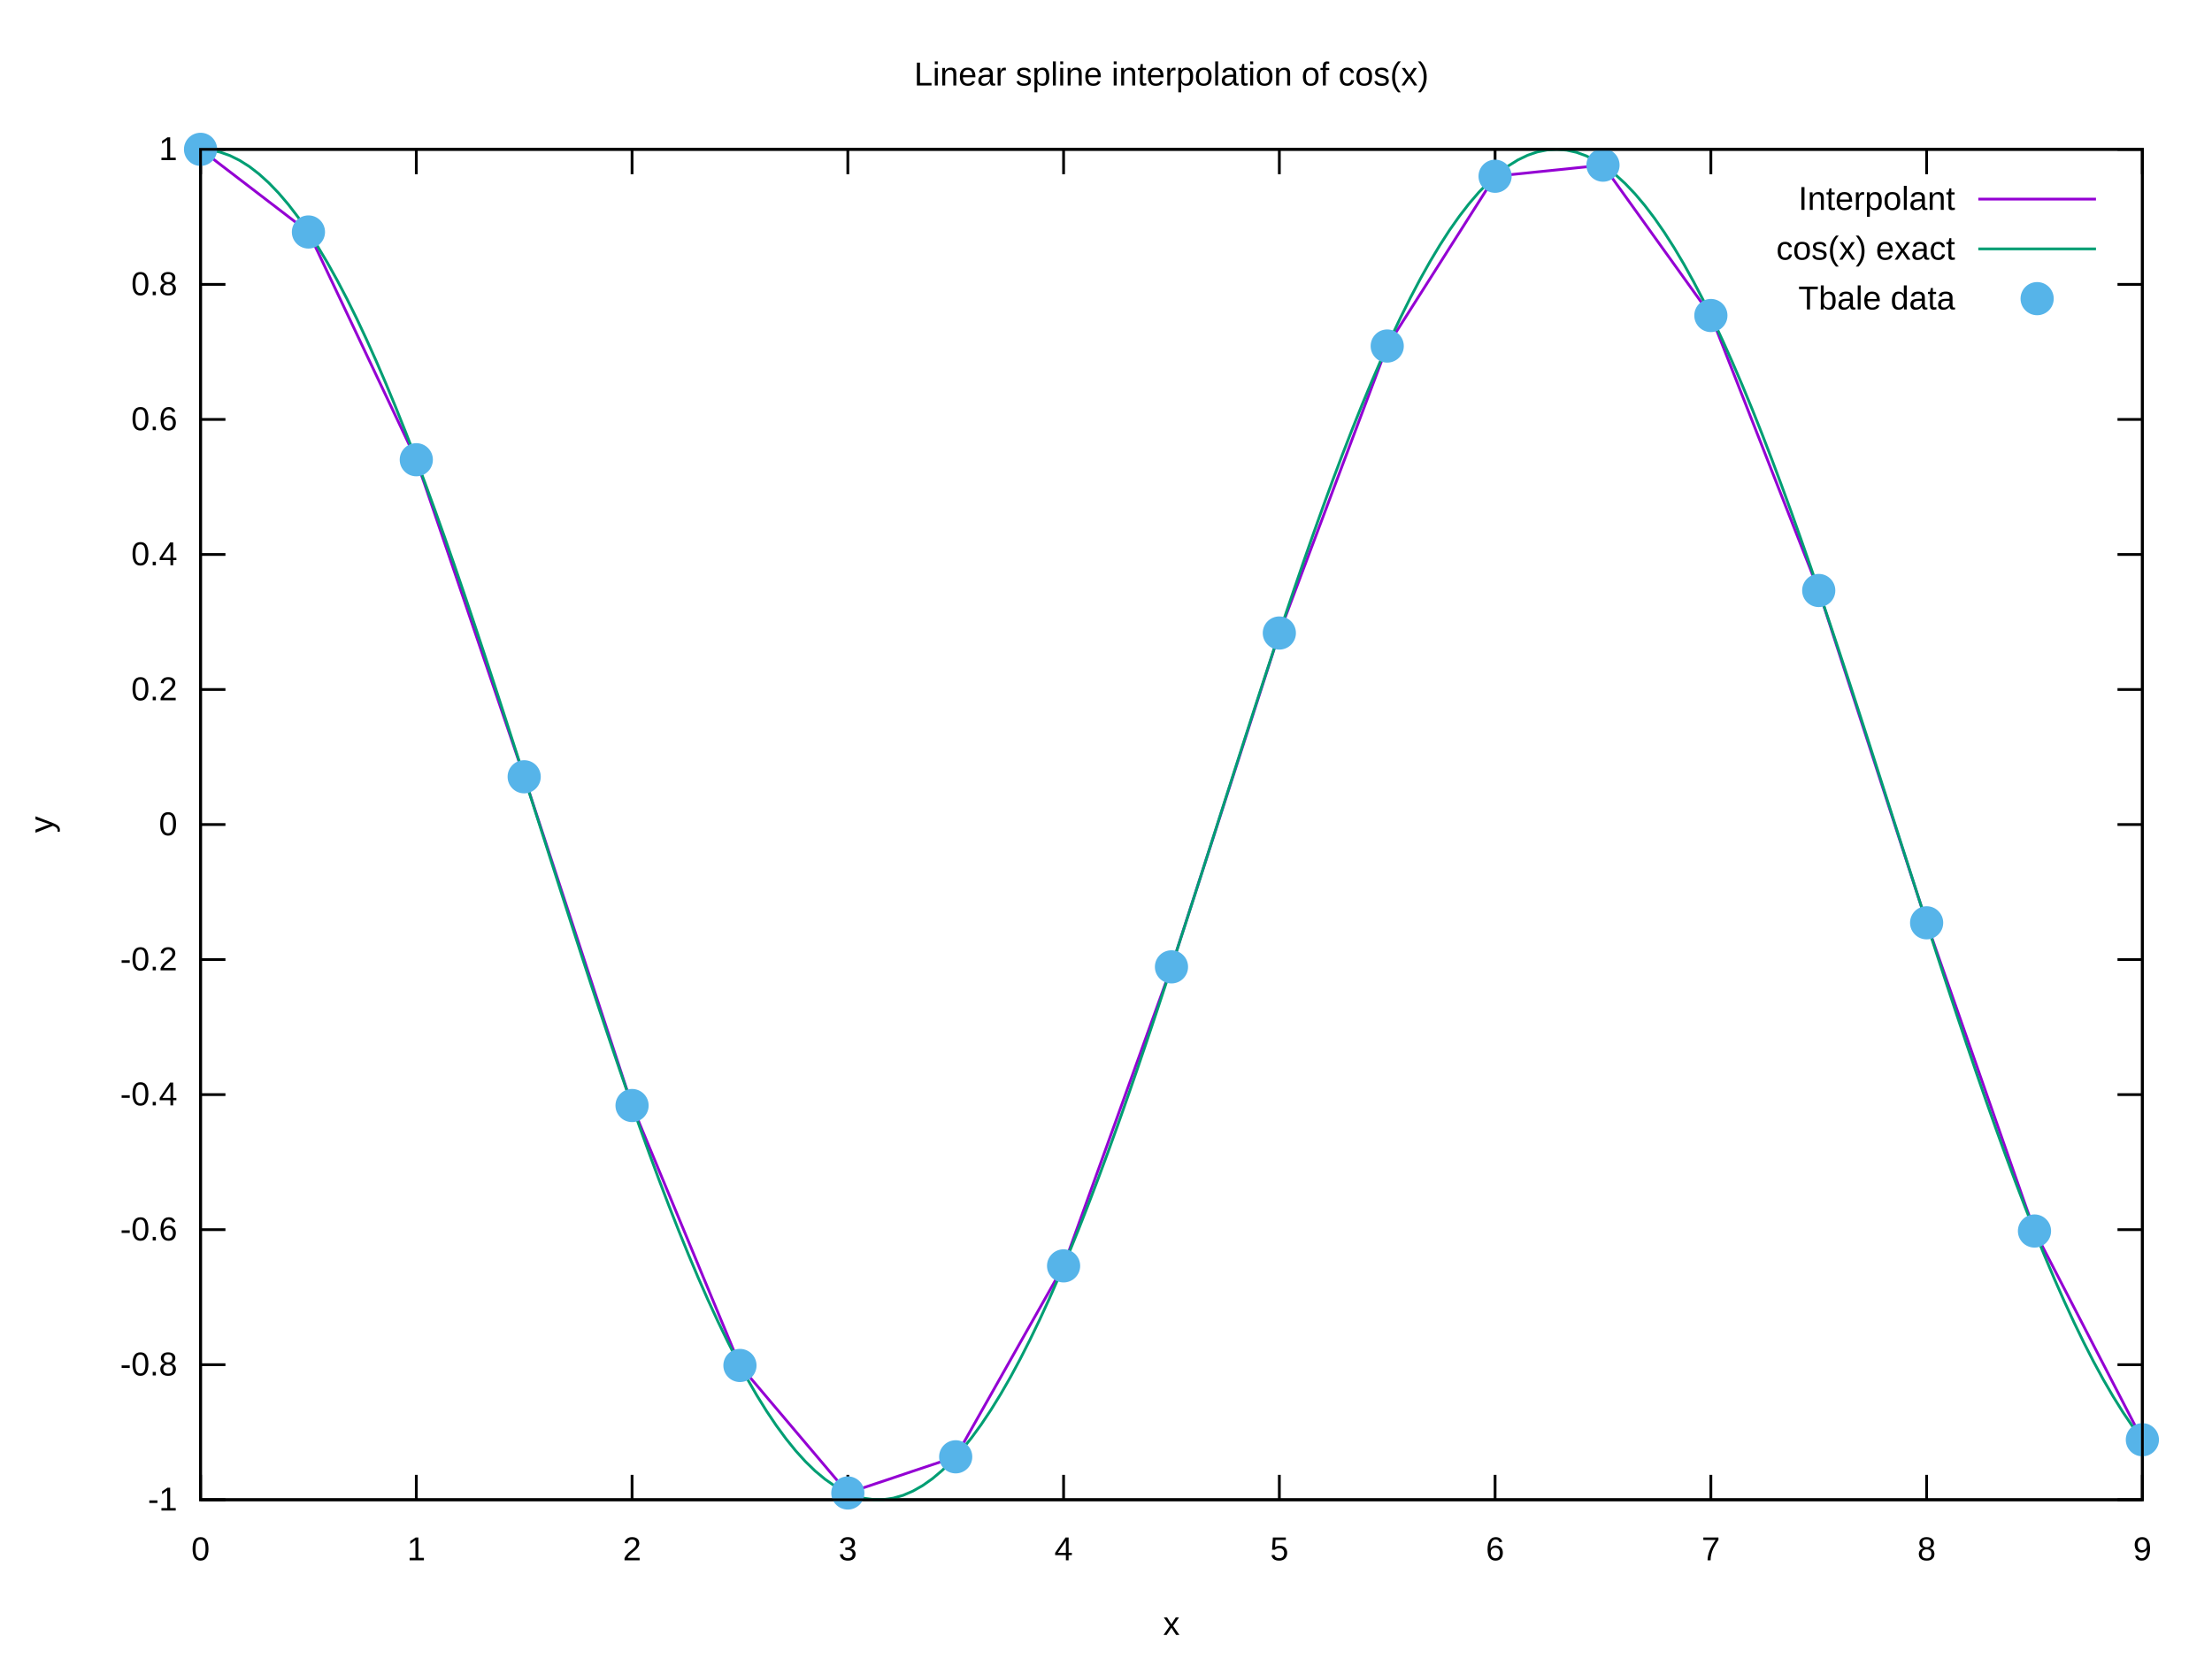
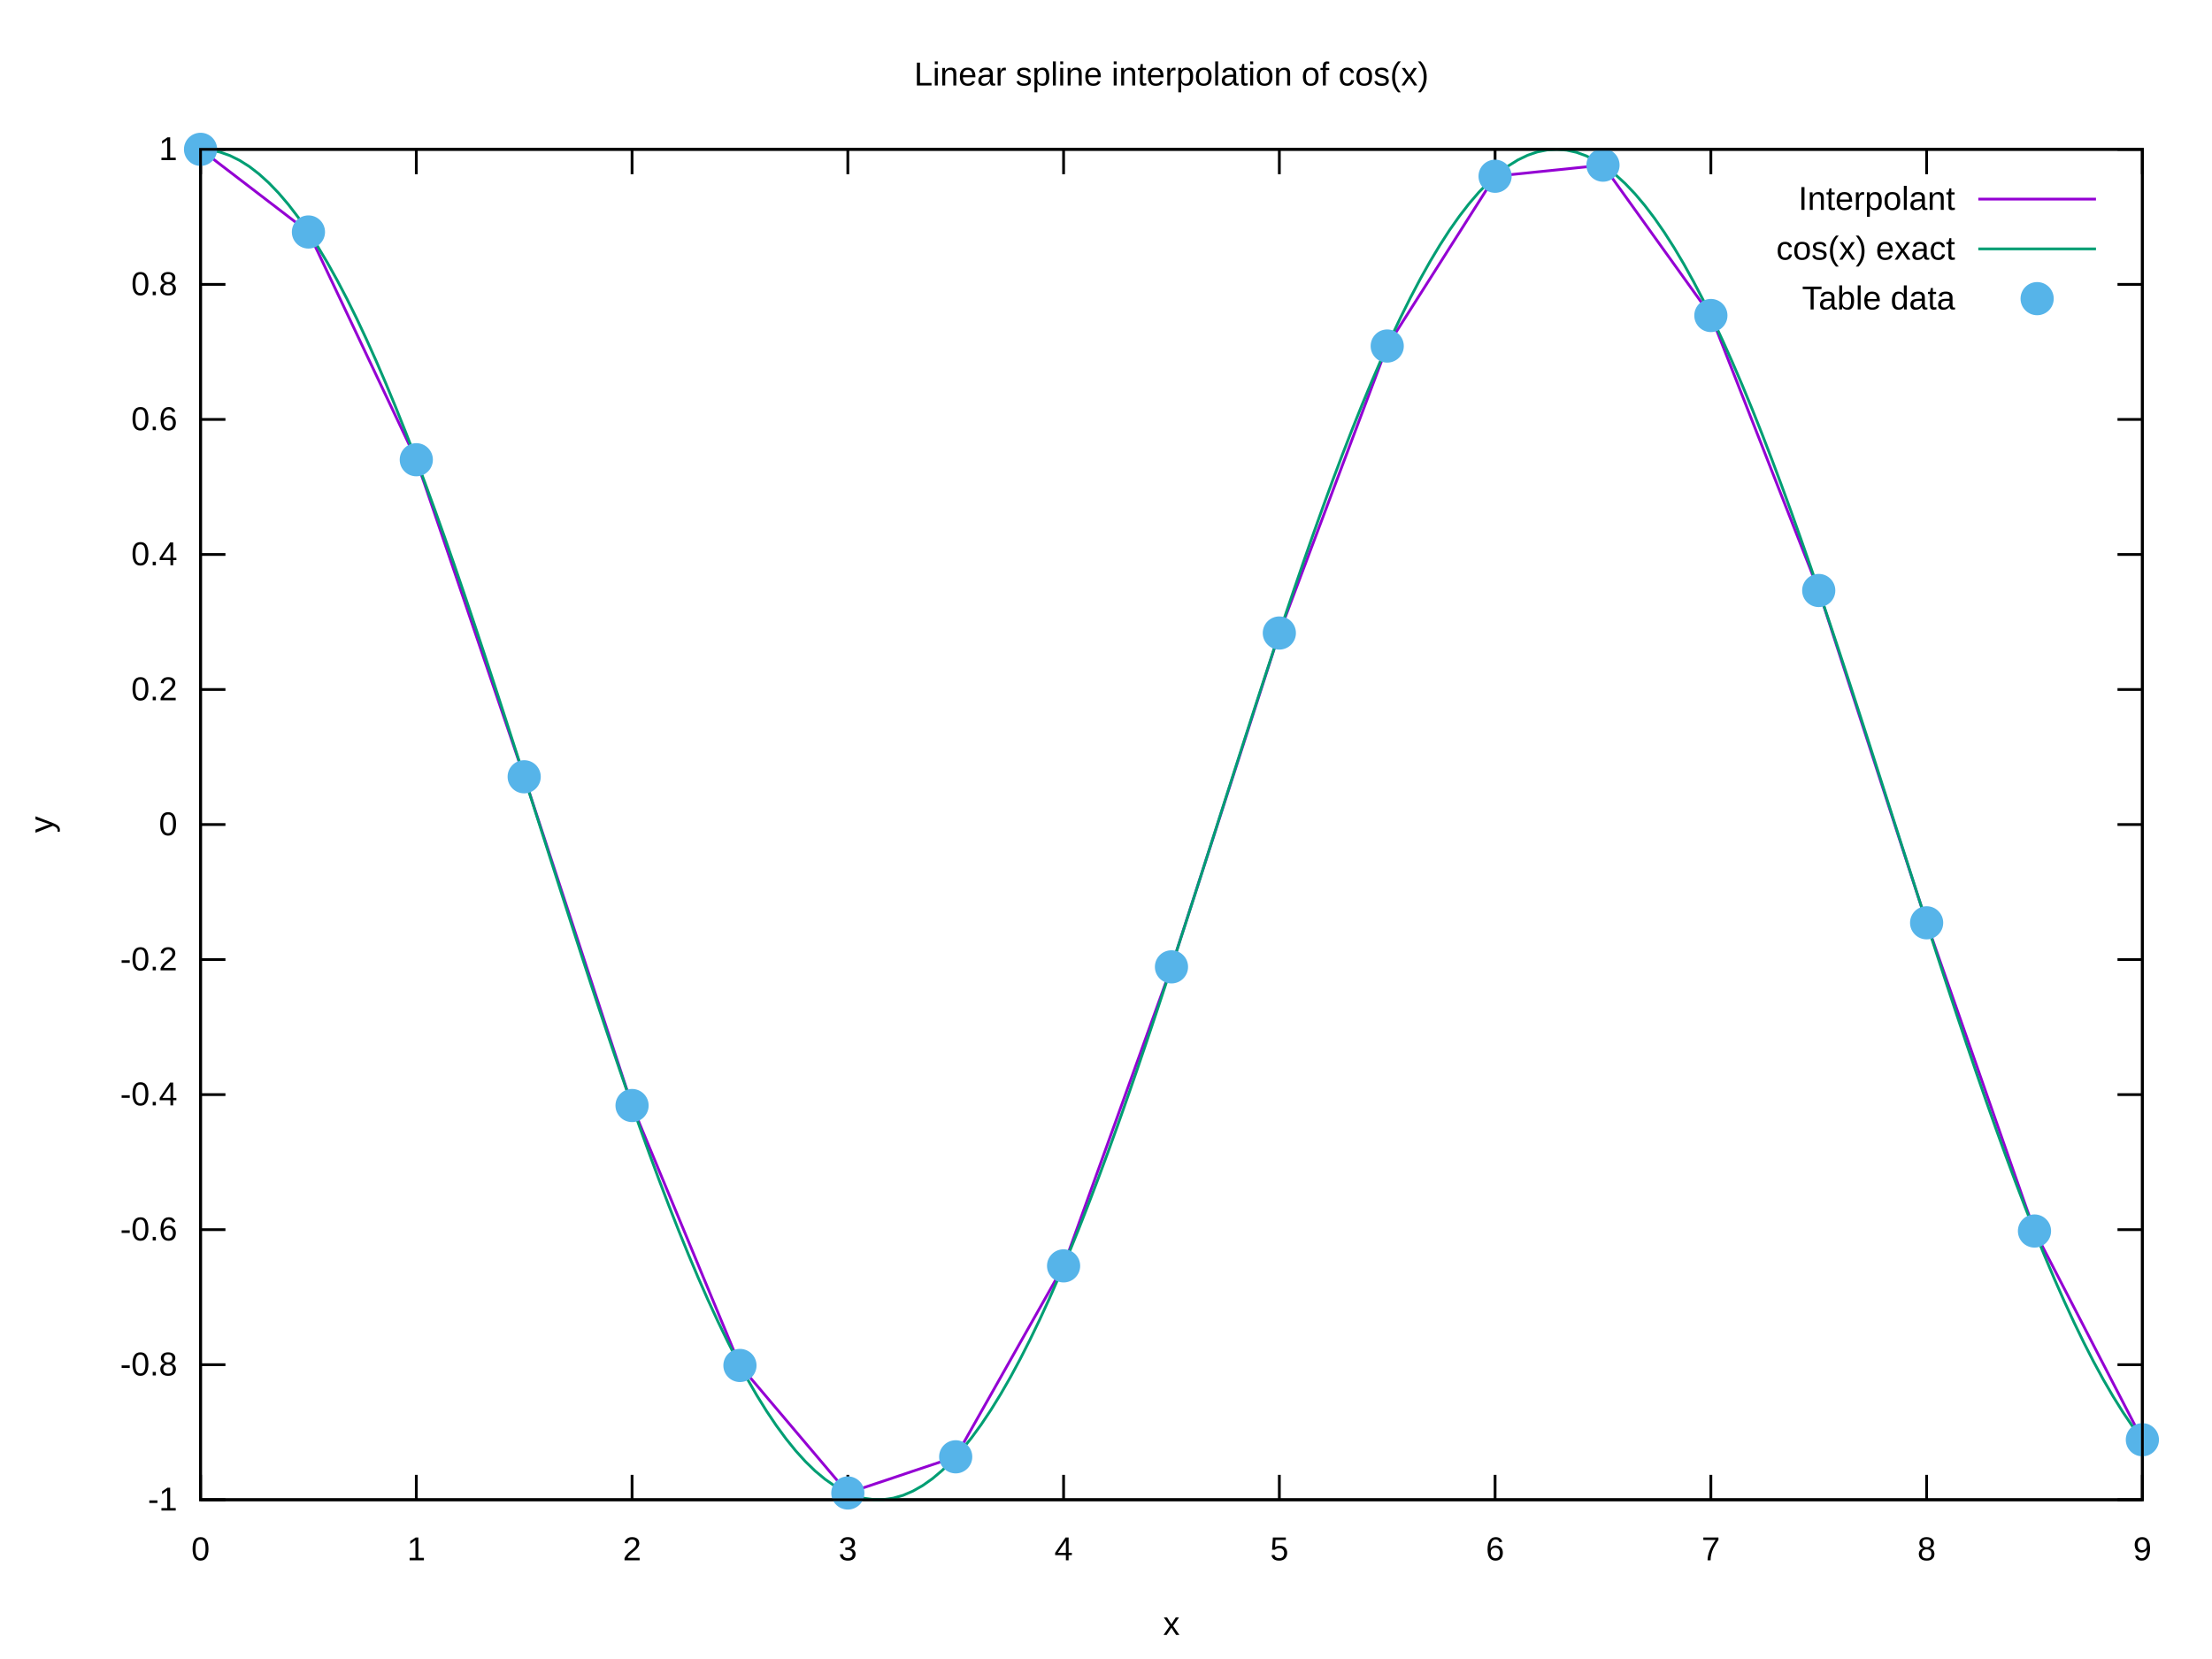
<svg xmlns="http://www.w3.org/2000/svg" xmlns:xlink="http://www.w3.org/1999/xlink" width="800" height="600" viewBox="0 0 800 600">
  <g id="gnuplot_canvas">
    <rect x="0" y="0" width="800" height="600" fill="#ffffff" />
    <defs>
      <circle id="gpDot" r="0.5" stroke-width="0.5" stroke="currentColor" />
      <path id="gpPt0" stroke-width="0.222" stroke="currentColor" d="M-1,0 h2 M0,-1 v2" />
      <path id="gpPt1" stroke-width="0.222" stroke="currentColor" d="M-1,-1 L1,1 M1,-1 L-1,1" />
      <path id="gpPt2" stroke-width="0.222" stroke="currentColor" d="M-1,0 L1,0 M0,-1 L0,1 M-1,-1 L1,1 M-1,1 L1,-1" />
      <rect id="gpPt3" stroke-width="0.222" stroke="currentColor" x="-1" y="-1" width="2" height="2" />
      <rect id="gpPt4" stroke-width="0.222" stroke="currentColor" fill="currentColor" x="-1" y="-1" width="2" height="2" />
      <circle id="gpPt5" stroke-width="0.222" stroke="currentColor" cx="0" cy="0" r="1" />
      <use xlink:href="#gpPt5" id="gpPt6" fill="currentColor" stroke="none" />
      <path id="gpPt7" stroke-width="0.222" stroke="currentColor" d="M0,-1.33 L-1.33,0.67 L1.33,0.67 z" />
      <use xlink:href="#gpPt7" id="gpPt8" fill="currentColor" stroke="none" />
      <use xlink:href="#gpPt7" id="gpPt9" stroke="currentColor" transform="rotate(180)" />
      <use xlink:href="#gpPt9" id="gpPt10" fill="currentColor" stroke="none" />
      <use xlink:href="#gpPt3" id="gpPt11" stroke="currentColor" transform="rotate(45)" />
      <use xlink:href="#gpPt11" id="gpPt12" fill="currentColor" stroke="none" />
      <path id="gpPt13" stroke-width="0.222" stroke="currentColor" d="M0,1.330 L1.265,0.411 L0.782,-1.067 L-0.782,-1.076 L-1.265,0.411 z" />
      <use xlink:href="#gpPt13" id="gpPt14" fill="currentColor" stroke="none" />
      <filter id="textbox" filterUnits="objectBoundingBox" x="0" y="0" height="1" width="1">
        <feFlood flood-color="#FFFFFF" flood-opacity="1" result="bgnd" />
        <feComposite in="SourceGraphic" in2="bgnd" operator="atop" />
      </filter>
      <filter id="greybox" filterUnits="objectBoundingBox" x="0" y="0" height="1" width="1">
        <feFlood flood-color="lightgrey" flood-opacity="1" result="grey" />
        <feComposite in="SourceGraphic" in2="grey" operator="atop" />
      </filter>
    </defs>
    <g fill="none" color="#FFFFFF" stroke="currentColor" stroke-width="1.00" stroke-linecap="butt" stroke-linejoin="miter">
</g>
    <g fill="none" color="black" stroke="currentColor" stroke-width="1.00" stroke-linecap="butt" stroke-linejoin="miter">
      <path stroke="black" d="M72.53,542.40 L81.53,542.40 M774.82,542.40 L765.82,542.40  " />
      <g transform="translate(64.14,546.30)" stroke="none" fill="black" font-family="Arial" font-size="12.00" text-anchor="end">
        <text>
          <tspan font-family="Arial">-1</tspan>
        </text>
      </g>
    </g>
    <g fill="none" color="black" stroke="currentColor" stroke-width="1.00" stroke-linecap="butt" stroke-linejoin="miter">
      <path stroke="black" d="M72.53,493.56 L81.53,493.56 M774.82,493.56 L765.82,493.56  " />
      <g transform="translate(64.14,497.46)" stroke="none" fill="black" font-family="Arial" font-size="12.00" text-anchor="end">
        <text>
          <tspan font-family="Arial">-0.8</tspan>
        </text>
      </g>
    </g>
    <g fill="none" color="black" stroke="currentColor" stroke-width="1.00" stroke-linecap="butt" stroke-linejoin="miter">
      <path stroke="black" d="M72.53,444.72 L81.53,444.72 M774.82,444.72 L765.82,444.72  " />
      <g transform="translate(64.14,448.62)" stroke="none" fill="black" font-family="Arial" font-size="12.00" text-anchor="end">
        <text>
          <tspan font-family="Arial">-0.6</tspan>
        </text>
      </g>
    </g>
    <g fill="none" color="black" stroke="currentColor" stroke-width="1.00" stroke-linecap="butt" stroke-linejoin="miter">
      <path stroke="black" d="M72.53,395.88 L81.53,395.88 M774.82,395.88 L765.82,395.88  " />
      <g transform="translate(64.14,399.78)" stroke="none" fill="black" font-family="Arial" font-size="12.00" text-anchor="end">
        <text>
          <tspan font-family="Arial">-0.4</tspan>
        </text>
      </g>
    </g>
    <g fill="none" color="black" stroke="currentColor" stroke-width="1.00" stroke-linecap="butt" stroke-linejoin="miter">
      <path stroke="black" d="M72.53,347.04 L81.53,347.04 M774.82,347.04 L765.82,347.04  " />
      <g transform="translate(64.14,350.94)" stroke="none" fill="black" font-family="Arial" font-size="12.00" text-anchor="end">
        <text>
          <tspan font-family="Arial">-0.2</tspan>
        </text>
      </g>
    </g>
    <g fill="none" color="black" stroke="currentColor" stroke-width="1.00" stroke-linecap="butt" stroke-linejoin="miter">
      <path stroke="black" d="M72.53,298.20 L81.53,298.20 M774.82,298.20 L765.82,298.20  " />
      <g transform="translate(64.14,302.10)" stroke="none" fill="black" font-family="Arial" font-size="12.00" text-anchor="end">
        <text>
          <tspan font-family="Arial"> 0</tspan>
        </text>
      </g>
    </g>
    <g fill="none" color="black" stroke="currentColor" stroke-width="1.00" stroke-linecap="butt" stroke-linejoin="miter">
      <path stroke="black" d="M72.53,249.37 L81.53,249.37 M774.82,249.37 L765.82,249.37  " />
      <g transform="translate(64.14,253.27)" stroke="none" fill="black" font-family="Arial" font-size="12.00" text-anchor="end">
        <text>
          <tspan font-family="Arial"> 0.2</tspan>
        </text>
      </g>
    </g>
    <g fill="none" color="black" stroke="currentColor" stroke-width="1.00" stroke-linecap="butt" stroke-linejoin="miter">
      <path stroke="black" d="M72.53,200.53 L81.53,200.53 M774.82,200.53 L765.82,200.53  " />
      <g transform="translate(64.14,204.43)" stroke="none" fill="black" font-family="Arial" font-size="12.00" text-anchor="end">
        <text>
          <tspan font-family="Arial"> 0.4</tspan>
        </text>
      </g>
    </g>
    <g fill="none" color="black" stroke="currentColor" stroke-width="1.00" stroke-linecap="butt" stroke-linejoin="miter">
      <path stroke="black" d="M72.53,151.69 L81.53,151.69 M774.82,151.69 L765.82,151.69  " />
      <g transform="translate(64.14,155.59)" stroke="none" fill="black" font-family="Arial" font-size="12.00" text-anchor="end">
        <text>
          <tspan font-family="Arial"> 0.6</tspan>
        </text>
      </g>
    </g>
    <g fill="none" color="black" stroke="currentColor" stroke-width="1.00" stroke-linecap="butt" stroke-linejoin="miter">
      <path stroke="black" d="M72.53,102.85 L81.53,102.85 M774.82,102.85 L765.82,102.85  " />
      <g transform="translate(64.14,106.75)" stroke="none" fill="black" font-family="Arial" font-size="12.00" text-anchor="end">
        <text>
          <tspan font-family="Arial"> 0.8</tspan>
        </text>
      </g>
    </g>
    <g fill="none" color="black" stroke="currentColor" stroke-width="1.00" stroke-linecap="butt" stroke-linejoin="miter">
      <path stroke="black" d="M72.53,54.01 L81.53,54.01 M774.82,54.01 L765.82,54.01  " />
      <g transform="translate(64.14,57.91)" stroke="none" fill="black" font-family="Arial" font-size="12.00" text-anchor="end">
        <text>
          <tspan font-family="Arial"> 1</tspan>
        </text>
      </g>
    </g>
    <g fill="none" color="black" stroke="currentColor" stroke-width="1.00" stroke-linecap="butt" stroke-linejoin="miter">
      <path stroke="black" d="M72.53,542.40 L72.53,533.40 M72.53,54.01 L72.53,63.01  " />
      <g transform="translate(72.53,564.30)" stroke="none" fill="black" font-family="Arial" font-size="12.00" text-anchor="middle">
        <text>
          <tspan font-family="Arial"> 0</tspan>
        </text>
      </g>
    </g>
    <g fill="none" color="black" stroke="currentColor" stroke-width="1.00" stroke-linecap="butt" stroke-linejoin="miter">
      <path stroke="black" d="M150.56,542.40 L150.56,533.40 M150.56,54.01 L150.56,63.01  " />
      <g transform="translate(150.56,564.30)" stroke="none" fill="black" font-family="Arial" font-size="12.00" text-anchor="middle">
        <text>
          <tspan font-family="Arial"> 1</tspan>
        </text>
      </g>
    </g>
    <g fill="none" color="black" stroke="currentColor" stroke-width="1.00" stroke-linecap="butt" stroke-linejoin="miter">
      <path stroke="black" d="M228.59,542.40 L228.59,533.40 M228.59,54.01 L228.59,63.01  " />
      <g transform="translate(228.59,564.30)" stroke="none" fill="black" font-family="Arial" font-size="12.00" text-anchor="middle">
        <text>
          <tspan font-family="Arial"> 2</tspan>
        </text>
      </g>
    </g>
    <g fill="none" color="black" stroke="currentColor" stroke-width="1.00" stroke-linecap="butt" stroke-linejoin="miter">
      <path stroke="black" d="M306.63,542.40 L306.63,533.40 M306.63,54.01 L306.63,63.01  " />
      <g transform="translate(306.63,564.30)" stroke="none" fill="black" font-family="Arial" font-size="12.00" text-anchor="middle">
        <text>
          <tspan font-family="Arial"> 3</tspan>
        </text>
      </g>
    </g>
    <g fill="none" color="black" stroke="currentColor" stroke-width="1.00" stroke-linecap="butt" stroke-linejoin="miter">
      <path stroke="black" d="M384.66,542.40 L384.66,533.40 M384.66,54.01 L384.66,63.01  " />
      <g transform="translate(384.66,564.30)" stroke="none" fill="black" font-family="Arial" font-size="12.00" text-anchor="middle">
        <text>
          <tspan font-family="Arial"> 4</tspan>
        </text>
      </g>
    </g>
    <g fill="none" color="black" stroke="currentColor" stroke-width="1.00" stroke-linecap="butt" stroke-linejoin="miter">
      <path stroke="black" d="M462.69,542.40 L462.69,533.40 M462.69,54.01 L462.69,63.01  " />
      <g transform="translate(462.69,564.30)" stroke="none" fill="black" font-family="Arial" font-size="12.00" text-anchor="middle">
        <text>
          <tspan font-family="Arial"> 5</tspan>
        </text>
      </g>
    </g>
    <g fill="none" color="black" stroke="currentColor" stroke-width="1.00" stroke-linecap="butt" stroke-linejoin="miter">
      <path stroke="black" d="M540.72,542.40 L540.72,533.40 M540.72,54.01 L540.72,63.01  " />
      <g transform="translate(540.72,564.30)" stroke="none" fill="black" font-family="Arial" font-size="12.00" text-anchor="middle">
        <text>
          <tspan font-family="Arial"> 6</tspan>
        </text>
      </g>
    </g>
    <g fill="none" color="black" stroke="currentColor" stroke-width="1.00" stroke-linecap="butt" stroke-linejoin="miter">
      <path stroke="black" d="M618.76,542.40 L618.76,533.40 M618.76,54.01 L618.76,63.01  " />
      <g transform="translate(618.76,564.30)" stroke="none" fill="black" font-family="Arial" font-size="12.00" text-anchor="middle">
        <text>
          <tspan font-family="Arial"> 7</tspan>
        </text>
      </g>
    </g>
    <g fill="none" color="black" stroke="currentColor" stroke-width="1.00" stroke-linecap="butt" stroke-linejoin="miter">
      <path stroke="black" d="M696.79,542.40 L696.79,533.40 M696.79,54.01 L696.79,63.01  " />
      <g transform="translate(696.79,564.30)" stroke="none" fill="black" font-family="Arial" font-size="12.00" text-anchor="middle">
        <text>
          <tspan font-family="Arial"> 8</tspan>
        </text>
      </g>
    </g>
    <g fill="none" color="black" stroke="currentColor" stroke-width="1.00" stroke-linecap="butt" stroke-linejoin="miter">
      <path stroke="black" d="M774.82,542.40 L774.82,533.40 M774.82,54.01 L774.82,63.01  " />
      <g transform="translate(774.82,564.30)" stroke="none" fill="black" font-family="Arial" font-size="12.00" text-anchor="middle">
        <text>
          <tspan font-family="Arial"> 9</tspan>
        </text>
      </g>
    </g>
    <g fill="none" color="black" stroke="currentColor" stroke-width="1.00" stroke-linecap="butt" stroke-linejoin="miter">
</g>
    <g fill="none" color="black" stroke="currentColor" stroke-width="1.00" stroke-linecap="butt" stroke-linejoin="miter">
      <path stroke="black" d="M72.53,54.01 L72.53,542.40 L774.82,542.40 L774.82,54.01 L72.53,54.01 Z  " />
    </g>
    <g fill="none" color="black" stroke="currentColor" stroke-width="1.00" stroke-linecap="butt" stroke-linejoin="miter">
</g>
    <g id="gnuplot_plot_1">
      <g fill="none" color="black" stroke="currentColor" stroke-width="1.00" stroke-linecap="butt" stroke-linejoin="miter">
        <g transform="translate(707.09,75.91)" stroke="none" fill="black" font-family="Arial" font-size="12.00" text-anchor="end">
          <text>
            <tspan font-family="Arial">Interpolant</tspan>
          </text>
        </g>
      </g>
      <g fill="none" color="black" stroke="currentColor" stroke-width="1.00" stroke-linecap="butt" stroke-linejoin="miter">
        <path stroke="rgb(148,   0, 211)" d="M715.48,72.01 L758.04,72.01 M72.53,54.01 L76.06,56.71 L79.59,59.42 L83.12,62.12 L86.65,64.83 L90.18,67.53   L93.70,70.23 L97.23,72.94 L100.76,75.64 L104.29,78.35 L107.82,81.05 L111.35,83.75 L114.88,90.94 L118.41,98.39   L121.94,105.84 L125.47,113.29 L129.00,120.74 L132.52,128.19 L136.05,135.64 L139.58,143.09 L143.11,150.54 L146.64,157.99   L150.17,165.44 L153.70,175.49 L157.23,185.86 L160.76,196.23 L164.29,206.60 L167.82,216.97 L171.34,227.34 L174.87,237.72   L178.40,248.09 L181.93,258.46 L185.46,268.83 L188.99,279.20 L192.52,289.89 L196.05,300.65 L199.58,311.40 L203.11,322.16   L206.64,332.91 L210.16,343.66 L213.69,354.42 L217.22,365.17 L220.75,375.93 L224.28,386.68 L227.81,397.44 L231.34,406.44   L234.87,414.94 L238.40,423.45 L241.93,431.95 L245.46,440.46 L248.99,448.96 L252.51,457.46 L256.04,465.97 L259.57,474.47   L263.10,482.97 L266.63,491.48 L270.16,496.85 L273.69,501.02 L277.22,505.20 L280.75,509.37 L284.28,513.54 L287.80,517.71   L291.33,521.88 L294.86,526.05 L298.39,530.22 L301.92,534.39 L305.45,538.57 L308.98,539.17 L312.51,537.99 L316.04,536.80   L319.57,535.62 L323.10,534.44 L326.62,533.26 L330.15,532.07 L333.68,530.89 L337.21,529.71 L340.74,528.53 L344.27,527.34   L347.80,523.07 L351.33,516.82 L354.86,510.57 L358.39,504.33 L361.92,498.08 L365.45,491.83 L368.97,485.58 L372.50,479.34   L376.03,473.09 L379.56,466.84 L383.09,460.60 L386.62,452.39 L390.15,442.61 L393.68,432.82 L397.21,423.04 L400.74,413.26   L404.27,403.48 L407.79,393.70 L411.32,383.92 L414.85,374.13 L418.38,364.35 L421.91,354.57 L425.44,344.22 L428.97,333.30   L432.50,322.38 L436.03,311.45 L439.56,300.53 L443.08,289.61 L446.61,278.69 L450.14,267.77 L453.67,256.85 L457.20,245.93   L460.73,235.00 L464.26,224.76 L467.79,215.38 L471.32,205.99 L474.85,196.60 L478.38,187.21 L481.90,177.83 L485.43,168.44   L488.96,159.05 L492.49,149.66 L496.02,140.28 L499.55,130.89 L503.08,122.99 L506.61,117.44 L510.14,111.88 L513.67,106.33   L517.20,100.77 L520.73,95.22 L524.25,89.66 L527.78,84.11 L531.31,78.55 L534.84,72.99 L538.37,67.44 L541.90,63.62   L545.43,63.25 L548.96,62.89 L552.49,62.53 L556.02,62.16 L559.55,61.80 L563.07,61.44 L566.60,61.08 L570.13,60.71   L573.66,60.35 L577.19,59.99 L580.72,61.09 L584.25,66.01 L587.78,70.93 L591.31,75.85 L594.84,80.77 L598.36,85.69   L601.89,90.61 L605.42,95.52 L608.95,100.44 L612.48,105.36 L616.01,110.28 L619.54,116.10 L623.07,125.10 L626.60,134.10   L630.13,143.09 L633.66,152.09 L637.19,161.08 L640.71,170.08 L644.24,179.07 L647.77,188.07 L651.30,197.07 L654.83,206.06   L658.36,215.37 L661.89,226.24 L665.42,237.11 L668.95,247.98 L672.48,258.85 L676.01,269.72 L679.53,280.59 L683.06,291.46   L686.59,302.33 L690.12,313.20 L693.65,324.07 L697.18,334.86 L700.71,344.94 L704.24,355.02 L707.77,365.11 L711.30,375.19   L714.83,385.27 L718.35,395.36 L721.88,405.44 L725.41,415.52 L728.94,425.61 L732.47,435.69 L736.00,445.59 L739.53,452.42   L743.06,459.25 L746.59,466.08 L750.12,472.90 L753.65,479.73 L757.17,486.56 L760.70,493.39 L764.23,500.22 L767.76,507.04   L771.29,513.87 L774.82,520.70  " />
      </g>
    </g>
    <g id="gnuplot_plot_2">
      <g fill="none" color="black" stroke="currentColor" stroke-width="1.00" stroke-linecap="butt" stroke-linejoin="miter">
        <g transform="translate(707.09,93.91)" stroke="none" fill="black" font-family="Arial" font-size="12.00" text-anchor="end">
          <text>
            <tspan font-family="Arial">cos(x) exact</tspan>
          </text>
        </g>
      </g>
      <g fill="none" color="black" stroke="currentColor" stroke-width="1.00" stroke-linecap="butt" stroke-linejoin="miter">
        <path stroke="rgb(  0, 158, 115)" d="M715.48,90.01 L758.04,90.01 M72.53,54.01 L76.06,54.26 L79.59,55.01 L83.12,56.25 L86.65,58.00 L90.18,60.23   L93.70,62.95 L97.23,66.15 L100.76,69.82 L104.29,73.96 L107.82,78.56 L111.35,83.61 L114.88,89.10 L118.41,95.01   L121.94,101.35 L125.47,108.08 L129.00,115.20 L132.52,122.70 L136.05,130.55 L139.58,138.75 L143.11,147.28 L146.64,156.11   L150.17,165.23 L153.70,174.63 L157.23,184.28 L160.76,194.16 L164.29,204.26 L167.82,214.54 L171.34,225.00 L174.87,235.61   L178.40,246.34 L181.93,257.18 L185.46,268.11 L188.99,279.10 L192.52,290.12 L196.05,301.16 L199.58,312.20 L203.11,323.21   L206.64,334.16 L210.16,345.05 L213.69,355.84 L217.22,366.50 L220.75,377.03 L224.28,387.40 L227.81,397.59 L231.34,407.57   L234.87,417.33 L238.40,426.85 L241.93,436.10 L245.46,445.07 L248.99,453.74 L252.51,462.09 L256.04,470.11 L259.57,477.77   L263.10,485.07 L266.63,491.99 L270.16,498.51 L273.69,504.62 L277.22,510.31 L280.75,515.56 L284.28,520.37 L287.80,524.73   L291.33,528.62 L294.86,532.04 L298.39,534.98 L301.92,537.44 L305.45,539.41 L308.98,540.89 L312.51,541.86 L316.04,542.35   L319.57,542.33 L323.10,541.81 L326.62,540.80 L330.15,539.28 L333.68,537.28 L337.21,534.79 L340.74,531.81 L344.27,528.35   L347.80,524.43 L351.33,520.04 L354.86,515.20 L358.39,509.91 L361.92,504.19 L365.45,498.05 L368.97,491.51 L372.50,484.56   L376.03,477.24 L379.56,469.55 L383.09,461.50 L386.62,453.13 L390.15,444.44 L393.68,435.44 L397.21,426.17 L400.74,416.64   L404.27,406.86 L407.79,396.86 L411.32,386.66 L414.85,376.28 L418.38,365.74 L421.91,355.06 L425.44,344.27 L428.97,333.38   L432.50,322.42 L436.03,311.41 L439.56,300.37 L443.08,289.33 L446.61,278.31 L450.14,267.32 L453.67,256.40 L457.20,245.57   L460.73,234.84 L464.26,224.24 L467.79,213.80 L471.32,203.52 L474.85,193.44 L478.38,183.58 L481.90,173.95 L485.43,164.57   L488.96,155.47 L492.49,146.66 L496.02,138.15 L499.55,129.98 L503.08,122.15 L506.61,114.68 L510.14,107.58 L513.67,100.88   L517.20,94.58 L520.73,88.69 L524.25,83.23 L527.78,78.22 L531.31,73.65 L534.84,69.54 L538.37,65.90 L541.90,62.73   L545.43,60.05 L548.96,57.85 L552.49,56.15 L556.02,54.94 L559.55,54.23 L563.07,54.01 L566.60,54.30 L570.13,55.08   L573.66,56.36 L577.19,58.14 L580.72,60.41 L584.25,63.16 L587.78,66.39 L591.31,70.10 L594.84,74.28 L598.36,78.91   L601.89,83.99 L605.42,89.51 L608.95,95.45 L612.48,101.82 L616.01,108.58 L619.54,115.73 L623.07,123.25 L626.60,131.13   L630.13,139.35 L633.66,147.90 L637.19,156.76 L640.71,165.90 L644.24,175.32 L647.77,184.98 L651.30,194.88 L654.83,204.99   L658.36,215.29 L661.89,225.76 L665.42,236.37 L668.95,247.12 L672.48,257.97 L676.01,268.90 L679.53,279.89 L683.06,290.91   L686.59,301.96 L690.12,312.99 L693.65,324.00 L697.18,334.95 L700.71,345.83 L704.24,356.61 L707.77,367.27 L711.30,377.78   L714.83,388.14 L718.35,398.31 L721.88,408.28 L725.41,418.02 L728.94,427.52 L732.47,436.75 L736.00,445.70 L739.53,454.35   L743.06,462.68 L746.59,470.67 L750.12,478.31 L753.65,485.58 L757.17,492.47 L760.70,498.96 L764.23,505.04 L767.76,510.70   L771.29,515.92 L774.82,520.70  " />
      </g>
    </g>
    <g id="gnuplot_plot_3">
      <g fill="none" color="black" stroke="currentColor" stroke-width="1.00" stroke-linecap="butt" stroke-linejoin="miter">
        <g transform="translate(707.09,111.91)" stroke="none" fill="black" font-family="Arial" font-size="12.00" text-anchor="end">
          <text>
-             <tspan font-family="Arial">Tbale data</tspan>
+             <tspan font-family="Arial">Table data</tspan>
          </text>
        </g>
      </g>
      <g fill="none" color="black" stroke="currentColor" stroke-width="1.00" stroke-linecap="butt" stroke-linejoin="miter">
        <use xlink:href="#gpPt6" transform="translate(72.53,54.01) scale(5.40)" color="rgb( 86, 180, 233)" />
        <use xlink:href="#gpPt6" transform="translate(111.55,83.90) scale(5.40)" color="rgb( 86, 180, 233)" />
        <use xlink:href="#gpPt6" transform="translate(150.56,166.27) scale(5.40)" color="rgb( 86, 180, 233)" />
        <use xlink:href="#gpPt6" transform="translate(189.58,280.93) scale(5.40)" color="rgb( 86, 180, 233)" />
        <use xlink:href="#gpPt6" transform="translate(228.59,399.83) scale(5.40)" color="rgb( 86, 180, 233)" />
        <use xlink:href="#gpPt6" transform="translate(267.61,493.84) scale(5.40)" color="rgb( 86, 180, 233)" />
        <use xlink:href="#gpPt6" transform="translate(306.63,539.96) scale(5.40)" color="rgb( 86, 180, 233)" />
        <use xlink:href="#gpPt6" transform="translate(345.64,526.88) scale(5.40)" color="rgb( 86, 180, 233)" />
        <use xlink:href="#gpPt6" transform="translate(384.66,457.82) scale(5.40)" color="rgb( 86, 180, 233)" />
        <use xlink:href="#gpPt6" transform="translate(423.68,349.68) scale(5.40)" color="rgb( 86, 180, 233)" />
        <use xlink:href="#gpPt6" transform="translate(462.69,228.94) scale(5.40)" color="rgb( 86, 180, 233)" />
        <use xlink:href="#gpPt6" transform="translate(501.71,125.15) scale(5.40)" color="rgb( 86, 180, 233)" />
        <use xlink:href="#gpPt6" transform="translate(540.72,63.74) scale(5.40)" color="rgb( 86, 180, 233)" />
        <use xlink:href="#gpPt6" transform="translate(579.74,59.73) scale(5.40)" color="rgb( 86, 180, 233)" />
        <use xlink:href="#gpPt6" transform="translate(618.76,114.11) scale(5.40)" color="rgb( 86, 180, 233)" />
        <use xlink:href="#gpPt6" transform="translate(657.77,213.56) scale(5.40)" color="rgb( 86, 180, 233)" />
        <use xlink:href="#gpPt6" transform="translate(696.79,333.74) scale(5.40)" color="rgb( 86, 180, 233)" />
        <use xlink:href="#gpPt6" transform="translate(735.80,445.21) scale(5.40)" color="rgb( 86, 180, 233)" />
        <use xlink:href="#gpPt6" transform="translate(774.82,520.70) scale(5.40)" color="rgb( 86, 180, 233)" />
        <use xlink:href="#gpPt6" transform="translate(736.76,108.01) scale(5.40)" color="rgb( 86, 180, 233)" />
      </g>
    </g>
    <g fill="none" color="#FFFFFF" stroke="rgb( 86, 180, 233)" stroke-width="2.00" stroke-linecap="butt" stroke-linejoin="miter">
</g>
    <g fill="none" color="black" stroke="currentColor" stroke-width="2.00" stroke-linecap="butt" stroke-linejoin="miter">
</g>
    <g fill="none" color="black" stroke="black" stroke-width="1.00" stroke-linecap="butt" stroke-linejoin="miter">
</g>
    <g fill="none" color="black" stroke="currentColor" stroke-width="1.00" stroke-linecap="butt" stroke-linejoin="miter">
      <path stroke="black" d="M72.53,54.01 L72.53,542.40 L774.82,542.40 L774.82,54.01 L72.53,54.01 Z  " />
      <g transform="translate(19.18,298.21) rotate(270.00)" stroke="none" fill="black" font-family="Arial" font-size="12.00" text-anchor="middle">
        <text>
          <tspan font-family="Arial">y</tspan>
        </text>
      </g>
    </g>
    <g fill="none" color="black" stroke="currentColor" stroke-width="1.00" stroke-linecap="butt" stroke-linejoin="miter">
      <g transform="translate(423.67,591.30)" stroke="none" fill="black" font-family="Arial" font-size="12.00" text-anchor="middle">
        <text>
          <tspan font-family="Arial">x</tspan>
        </text>
      </g>
    </g>
    <g fill="none" color="black" stroke="currentColor" stroke-width="1.00" stroke-linecap="butt" stroke-linejoin="miter">
</g>
    <g fill="none" color="black" stroke="currentColor" stroke-width="1.00" stroke-linecap="butt" stroke-linejoin="miter">
      <g transform="translate(423.67,30.91)" stroke="none" fill="black" font-family="Arial" font-size="12.00" text-anchor="middle">
        <text>
          <tspan font-family="Arial">Linear spline interpolation of cos(x)</tspan>
        </text>
      </g>
    </g>
    <g fill="none" color="black" stroke="currentColor" stroke-width="1.00" stroke-linecap="butt" stroke-linejoin="miter">
</g>
  </g>
</svg>
